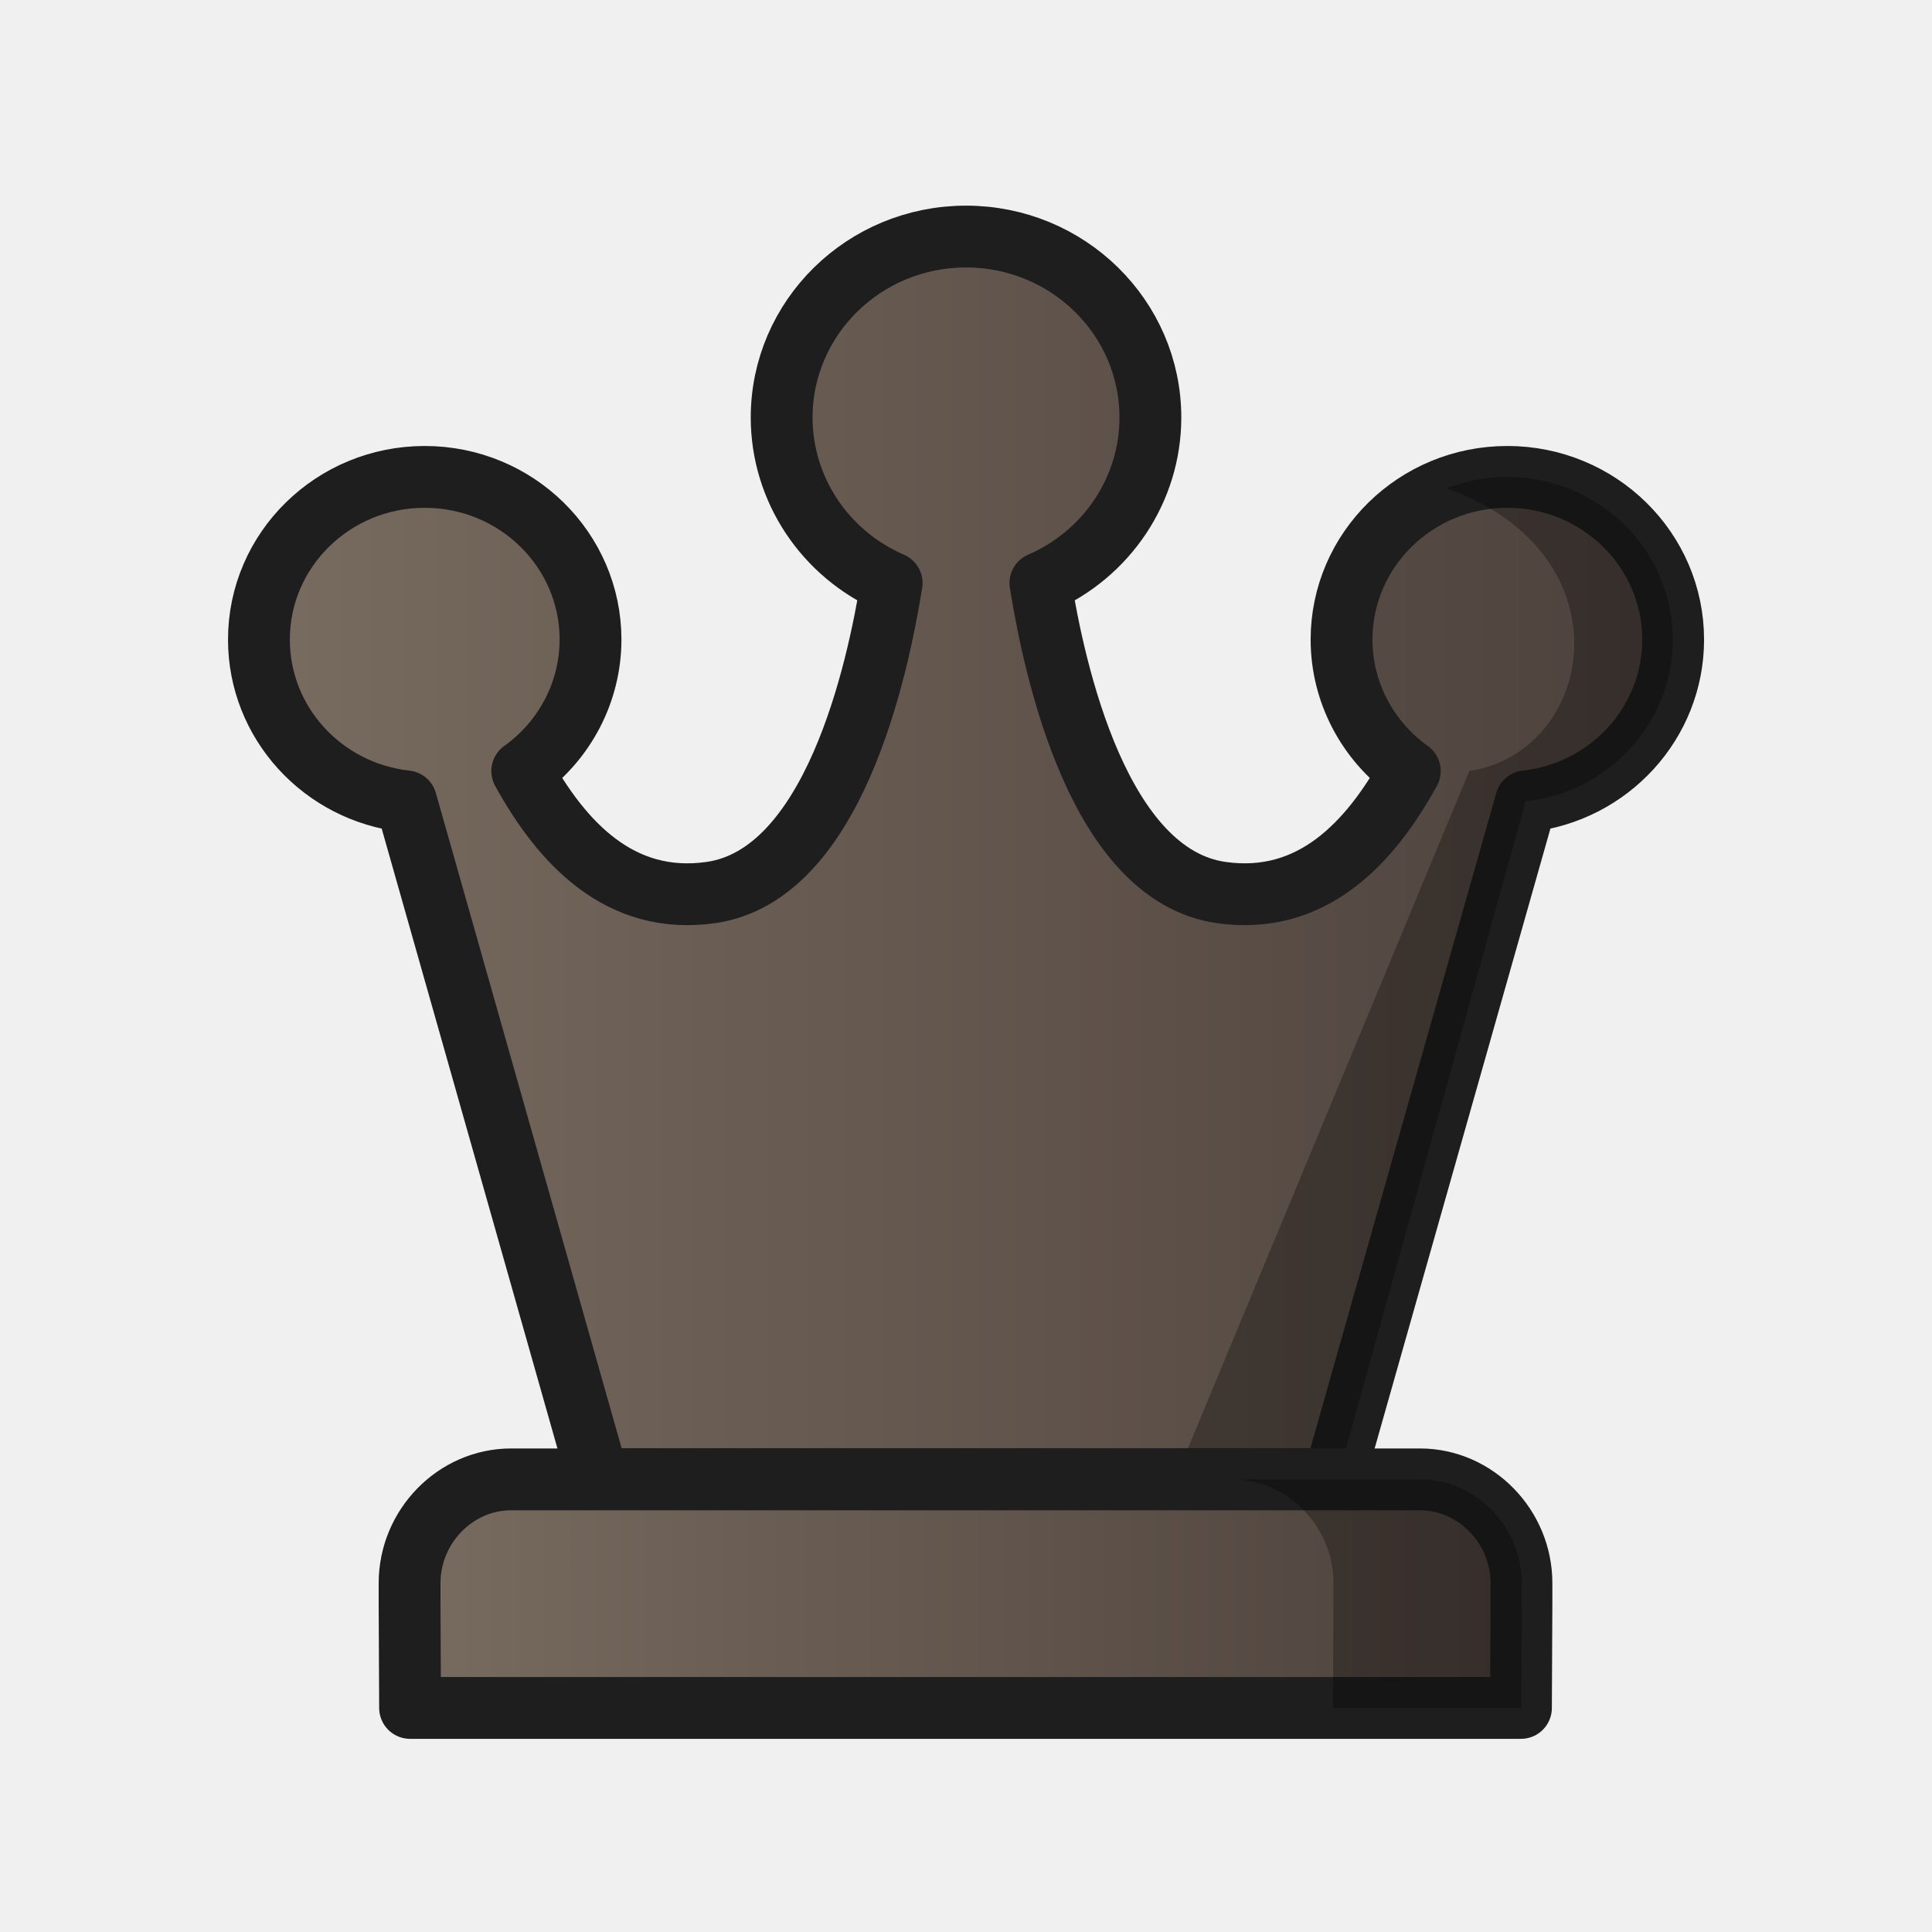
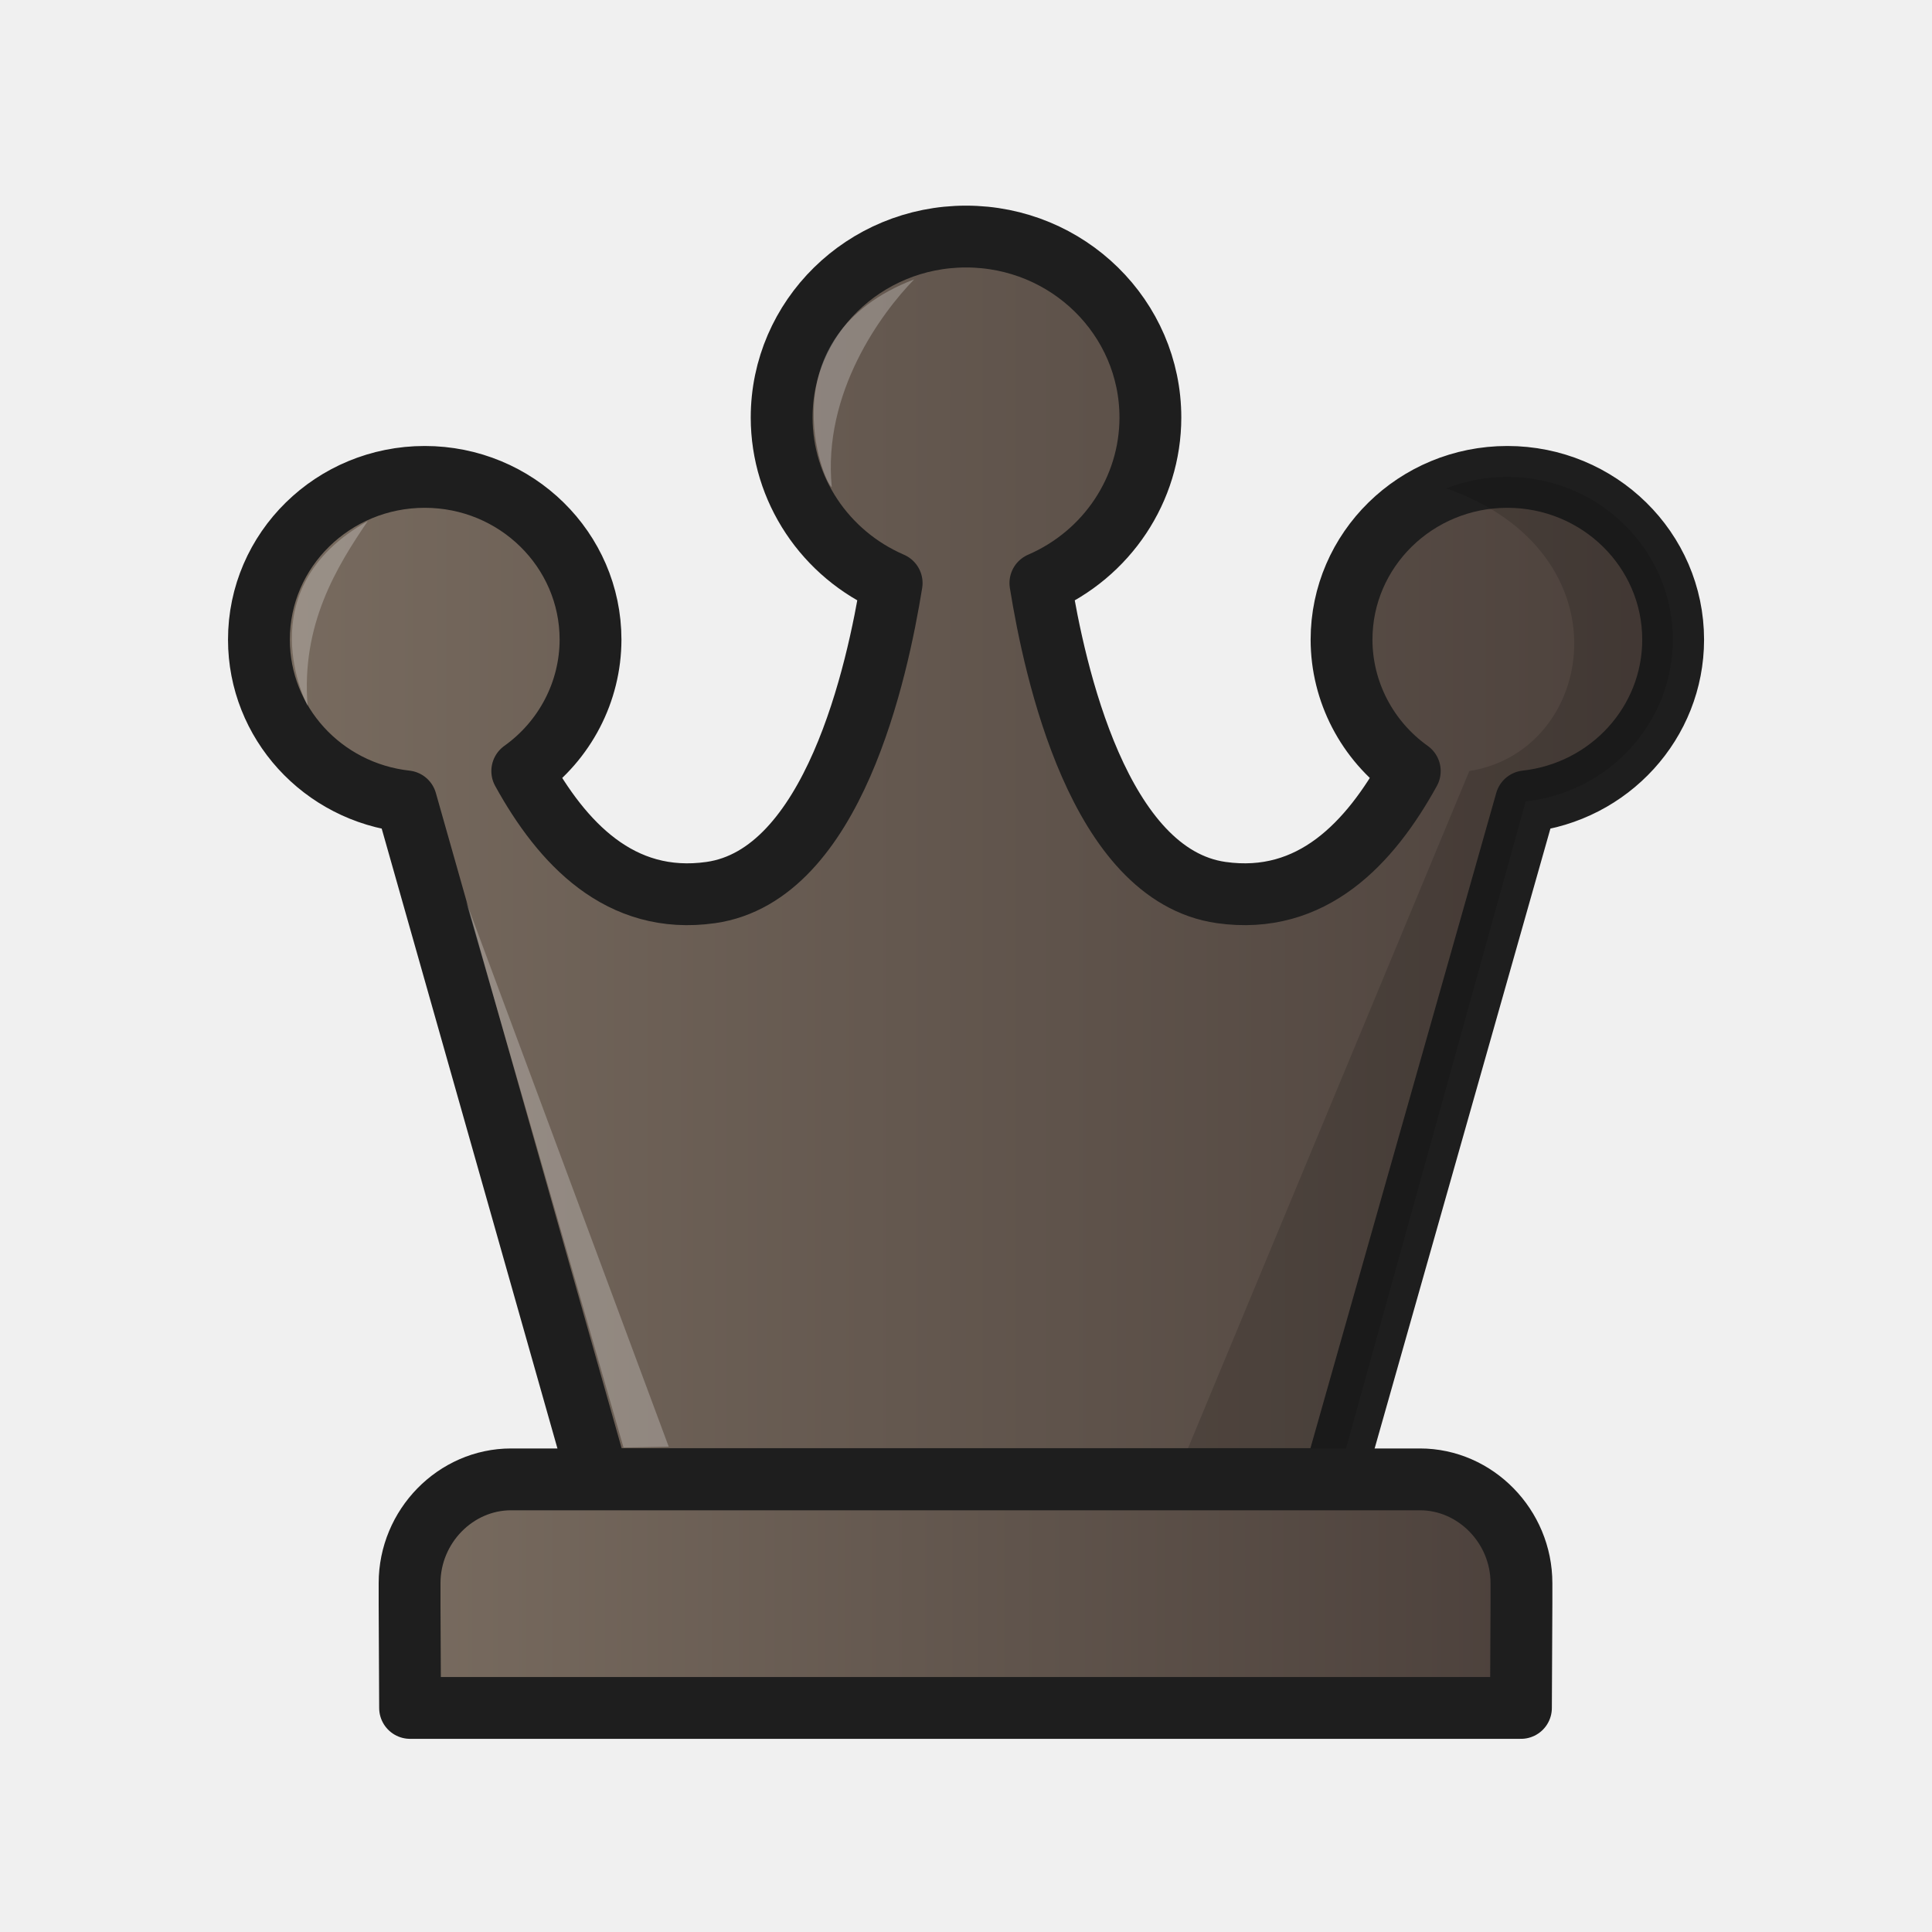
<svg xmlns="http://www.w3.org/2000/svg" xmlns:xlink="http://www.w3.org/1999/xlink" width="50mm" height="50mm" clip-rule="evenodd" fill-rule="evenodd" image-rendering="optimizeQuality" shape-rendering="geometricPrecision" text-rendering="geometricPrecision" version="1.1" viewBox="0 0 50 50">
  <defs>
-     <linearGradient id="linearGradient1879-0" x1="-647.27" x2="-525.69" y1="418.44" y2="418.44" gradientTransform="matrix(.31419 0 0 .31419 209.27 -109.27)" gradientUnits="userSpaceOnUse" xlink:href="#linearGradient2250" />
-     <linearGradient id="linearGradient2250">
+     <linearGradient id="linearGradient1879-0" x1="-647.27" x2="-525.69" y1="418.44" y2="418.44" gradientTransform="matrix(.31419 0 0 .31419 209.27 -109.27)" gradientUnits="userSpaceOnUse" xlink:href="#GG" />
+     <linearGradient id="GG">
      <stop stop-color="#796c60" offset="0" />
      <stop stop-color="#4b403b" offset="1" />
    </linearGradient>
-     <linearGradient id="linearGradient1881-2" x1="-177.63" x2="-151.24" y1="156.68" y2="156.68" gradientTransform="matrix(1.1509 0 0 1.1499 214.23 -138.92)" gradientUnits="userSpaceOnUse" xlink:href="#linearGradient2250" />
+     <linearGradient id="linearGradient1881-2" x1="-177.63" x2="-151.24" y1="156.68" y2="156.68" gradientTransform="matrix(1.1509 0 0 1.1499 214.23 -138.92)" gradientUnits="userSpaceOnUse" xlink:href="#GG" />
  </defs>
  <g clip-rule="evenodd" fill-rule="evenodd" shape-rendering="geometricPrecision">
-     <path d="m25 6.122c-2.635 2.199e-4 -4.771 2.098-4.771 4.685 0.002 1.855 1.118 3.534 2.847 4.283-0.369 2.287-1.51 7.558-4.68 8.009-2.355 0.335-3.855-1.287-4.88-3.144 1.108-0.791 1.764-2.055 1.767-3.4 1.35e-4 -2.327-1.921-4.213-4.291-4.213-2.37-8.5e-5 -4.292 1.886-4.291 4.213 0.001 2.143 1.64 3.943 3.809 4.184l4.973 17.54h19.036l4.974-17.54c2.168-0.241 3.807-2.041 3.808-4.184 1.35e-4 -2.327-1.921-4.213-4.291-4.213-2.37 2.48e-4 -4.291 1.887-4.291 4.213 0.002 1.345 0.658 2.609 1.766 3.4-1.025 1.857-2.525 3.478-4.88 3.144-3.17-0.451-4.311-5.722-4.68-8.009 1.729-0.748 2.845-2.428 2.847-4.283 2.45e-4 -2.587-2.135-4.685-4.771-4.685z" fill="url(#linearGradient1879-0)" image-rendering="optimizeQuality" stroke="#1e1e1e" stroke-linejoin="round" stroke-width="1.6" />
-     <path d="m39.002 12.342c-0.536 0.001-1.068 0.102-1.567 0.296 4.741 1.679 3.876 6.805 0.591 7.316l-7.613 18.326h4.2l4.871-17.541c2.168-0.241 3.807-2.041 3.808-4.184 1.3e-4 -2.327-1.921-4.213-4.291-4.213z" image-rendering="optimizeQuality" opacity=".3" stroke-width="1.1" />
+     <path d="m25 6.122c-2.635 2.2e-4 -4.771 2.098-4.771 4.685 2e-3 1.855 1.118 3.534 2.847 4.283-0.369 2.287-1.51 7.558-4.68 8.009-2.355 0.335-3.855-1.287-4.88-3.144 1.108-0.791 1.764-2.055 1.767-3.4 1.3e-4 -2.327-1.921-4.213-4.291-4.213-2.37-9e-5 -4.292 1.886-4.291 4.213 1e-3 2.143 1.64 3.943 3.809 4.184l4.973 17.54h19.036l4.974-17.54c2.168-0.241 3.807-2.041 3.808-4.184 1.3e-4 -2.327-1.921-4.213-4.291-4.213-2.37 2.5e-4 -4.291 1.887-4.291 4.213 2e-3 1.345 0.658 2.609 1.766 3.4-1.025 1.857-2.525 3.478-4.88 3.144-3.17-0.451-4.311-5.722-4.68-8.009 1.729-0.748 2.845-2.428 2.847-4.283 2.4e-4 -2.587-2.135-4.685-4.771-4.685z" fill="url(#linearGradient1879-0)" image-rendering="optimizeQuality" stroke="#1e1e1e" stroke-linejoin="round" stroke-width="1.6" />
+     <path d="m39.002 12.342c-0.536 1e-3 -1.068 0.102-1.567 0.296 4.741 1.679 3.876 6.805 0.591 7.316l-7.613 18.326h4.2l4.871-17.541c2.168-0.241 3.807-2.041 3.808-4.184 1.3e-4 -2.327-1.921-4.213-4.291-4.213z" image-rendering="optimizeQuality" opacity=".15" stroke-width="1.1" />
    <path d="m13.227 38.286c-1.437 0-2.627 1.216-2.627 2.685v0.545l0.013 2.685h28.749l0.013-2.685v-0.545c0-1.468-1.19-2.685-2.627-2.685h-11.76z" fill="url(#linearGradient1881-2)" image-rendering="optimizeQuality" stroke="#1e1e1e" stroke-linecap="round" stroke-linejoin="round" stroke-width="1.6" />
-     <path d="m31.883 38.286c1.437 0 2.627 1.216 2.627 2.685v0.545l-0.013 2.685h4.872l0.013-2.685v-0.545c0-1.468-1.19-2.685-2.627-2.685z" image-rendering="optimizeQuality" opacity=".3" stroke-width="1.1" />
+   </g>
+   <g fill="#fff">
+     <path d="m9.515 13.489c-0.794 1.169-1.726 2.667-1.554 4.779 0 0-1.604-3.01 1.554-4.779z" opacity=".25" />
+     <path d="m23.659 7.23c-0.853 0.874-2.371 2.934-2.133 5.374-0.207-0.085-1.729-3.893 2.133-5.374z" opacity=".25" />
+     <path d="m12.062 23.328 5.244 14.111-1.169 0.023z" opacity=".25" />
  </g>
</svg>
